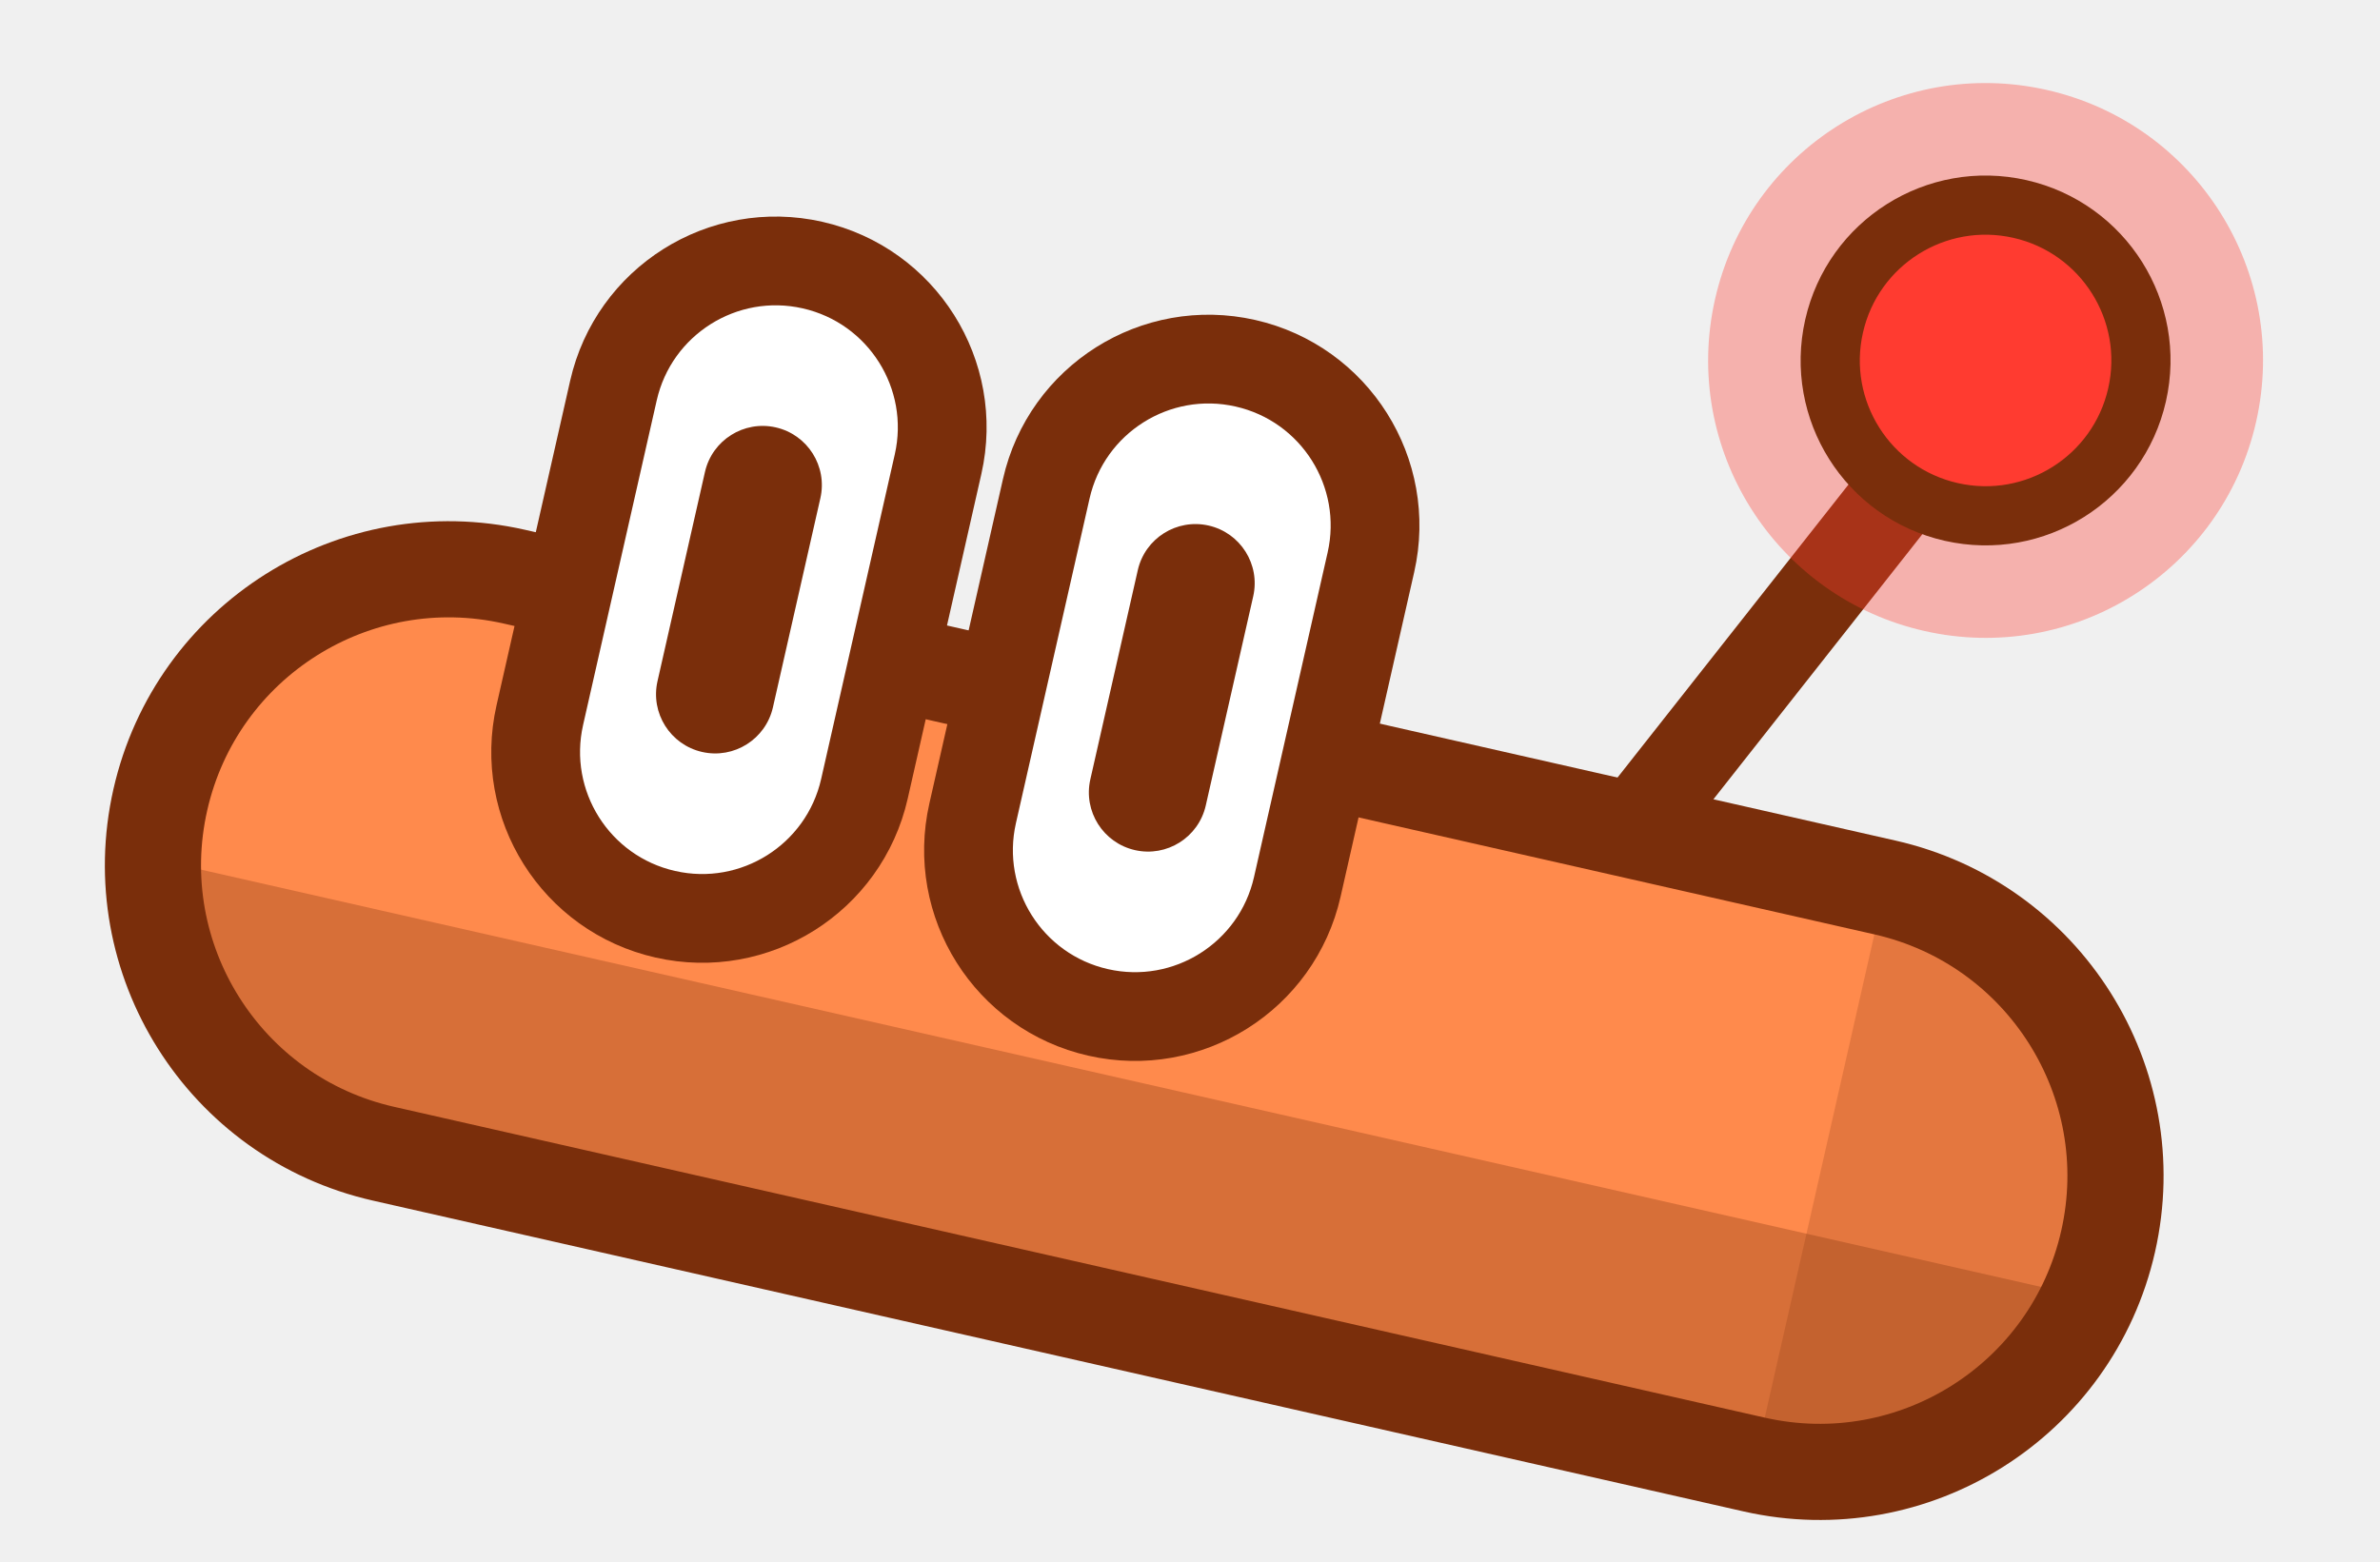
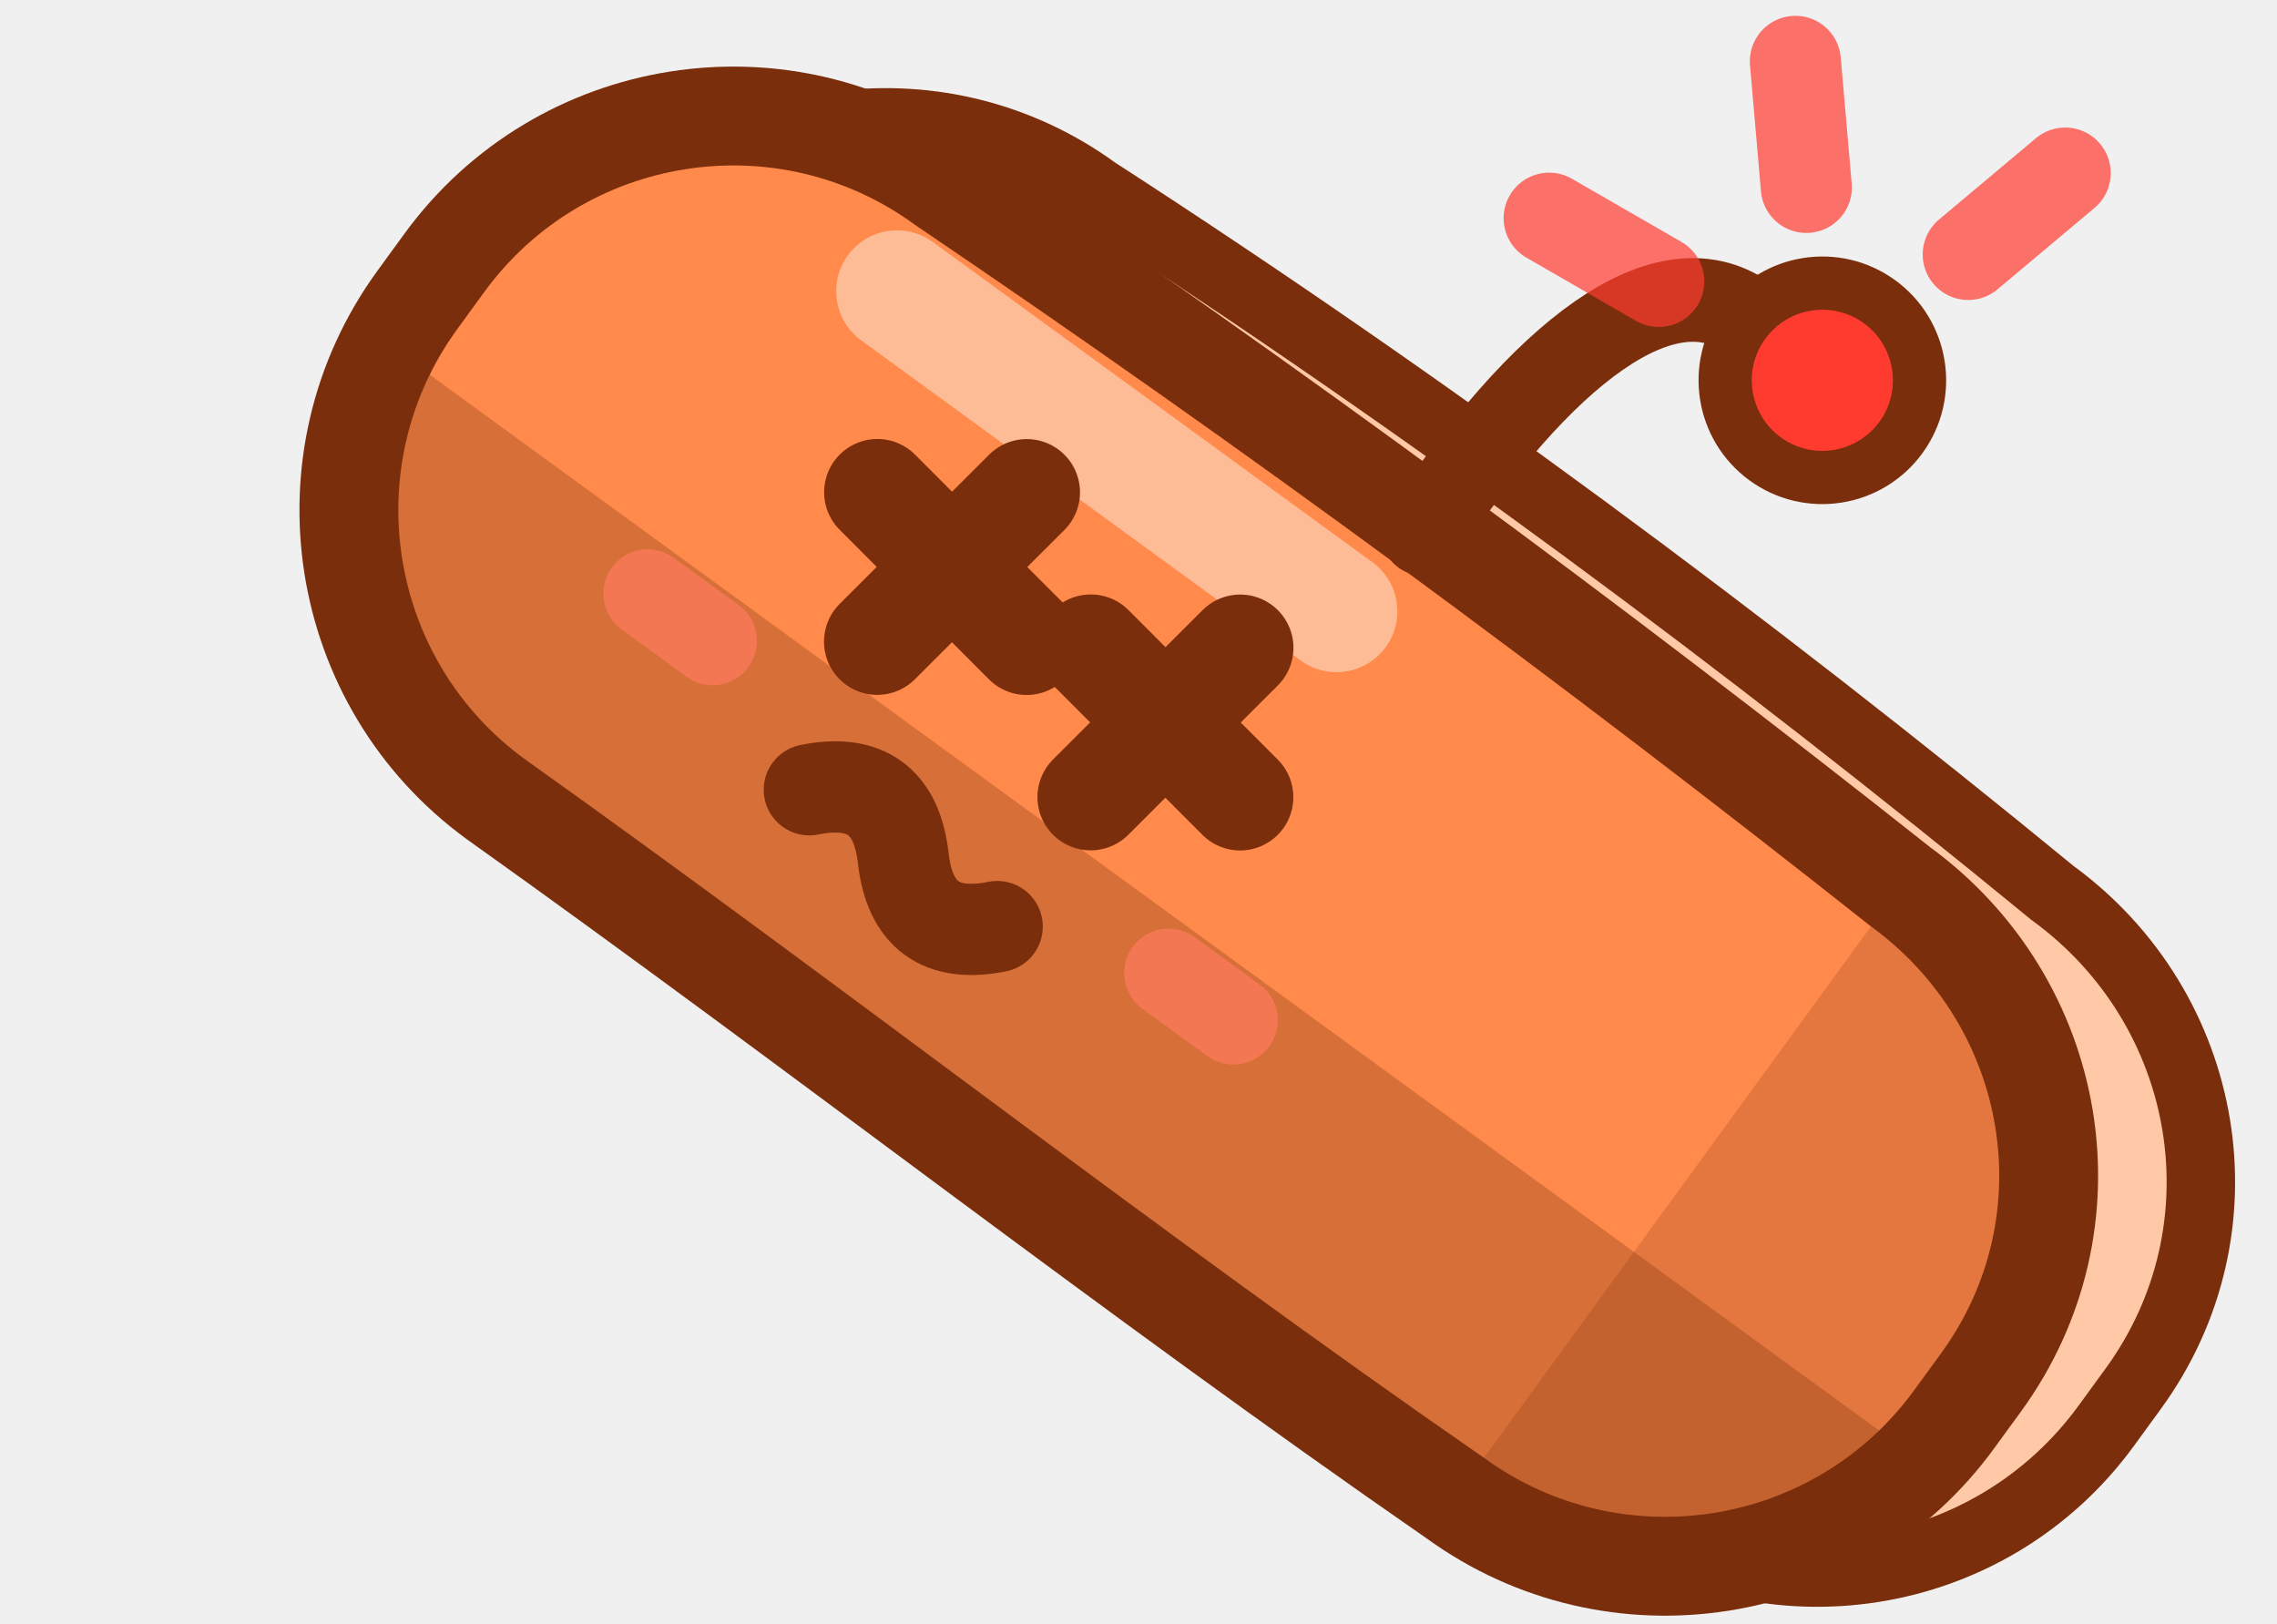
- <svg xmlns="http://www.w3.org/2000/svg" width="27.43" height="18" viewBox="0 -2 64 42" fill="none">
-   <rect x="3" y="22" width="54" height="16" rx="8" fill="#FF8A4C" transform="matrix(0.97 0.22 -0.22 0.97 8 -10.25)" />
-   <path d="M56.84 31.6 C56.08 35.32 52.8 38 49 38 L11 38 C7.2 38 3.92 35.32 3.16 31.6 Z" fill="#7A2E0B" opacity="0.3" transform="matrix(0.97 0.22 -0.22 0.97 8 -10.25)" />
-   <path d="M49 22 L49 22 C53.42 22 57 25.58 57 30 C57 34.42 53.42 38 49 38 Z" fill="#7A2E0B" opacity="0.2" transform="matrix(0.97 0.22 -0.22 0.97 8 -10.25)" />
-   <rect x="3" y="22" width="54" height="16" rx="8" stroke="#7A2E0B" stroke-width="2.6" stroke-linecap="round" stroke-linejoin="round" transform="matrix(0.97 0.22 -0.22 0.97 8 -10.25)" />
-   <path d="M42 22 L47 11.5" stroke="#7A2E0B" stroke-width="2.4" stroke-linecap="round" stroke-linejoin="round" transform="matrix(0.97 0.22 -0.22 0.97 8 -10.25)" />
-   <circle cx="48.5" cy="7.5" r="7.5" fill="#FF3B30" opacity="0.35" transform="matrix(0.97 0.22 -0.22 0.97 8 -10.25)" />
-   <circle cx="48.5" cy="7.5" r="4.2" fill="#FF3B30" transform="matrix(0.97 0.22 -0.22 0.97 8 -10.25)" />
-   <circle cx="48.5" cy="7.5" r="4.2" stroke="#7A2E0B" stroke-width="1.6" stroke-linecap="round" stroke-linejoin="round" transform="matrix(0.97 0.22 -0.22 0.97 8 -10.25)" />
-   <rect x="12.5" y="12" width="9" height="18" rx="4.5" fill="#FFFFFF" transform="matrix(0.97 0.22 -0.22 0.97 8 -10.25)" />
-   <rect x="12.5" y="12" width="9" height="18" rx="4.5" stroke="#7A2E0B" stroke-width="2.4" stroke-linecap="round" stroke-linejoin="round" transform="matrix(0.97 0.22 -0.22 0.97 8 -10.25)" />
-   <rect x="15.4" y="16.5" width="3.2" height="9" rx="1.6" fill="#7A2E0B" transform="matrix(0.97 0.22 -0.22 0.97 8 -10.25)" />
-   <rect x="24.5" y="12" width="9" height="18" rx="4.5" fill="#FFFFFF" transform="matrix(0.97 0.22 -0.22 0.97 8 -10.25)" />
-   <rect x="24.5" y="12" width="9" height="18" rx="4.5" stroke="#7A2E0B" stroke-width="2.4" stroke-linecap="round" stroke-linejoin="round" transform="matrix(0.97 0.22 -0.22 0.97 8 -10.25)" />
-   <rect x="27.4" y="16.5" width="3.2" height="9" rx="1.6" fill="#7A2E0B" transform="matrix(0.97 0.22 -0.22 0.97 8 -10.25)" />
+ <svg xmlns="http://www.w3.org/2000/svg" width="25.25" height="18" viewBox="4 23 108 77" fill="none">
+   <path d="M32.92 57 C51.64 55.96 70.36 56.12 89.08 57.2 C98.42 57.2 106 64.58 106 73.92 L106 76.08 C106 85.42 98.42 93 89.08 93 C70.36 93.45 51.64 92.8 32.92 93 C23.58 93 16 85.42 16 76.08 L16 73.92 C16 64.58 23.58 57 32.92 57 Z" fill="#FFC9A8" transform="matrix(0.81 0.59 -0.59 0.81 62.94 -33.54)" />
+   <path d="M32.92 57 C51.64 55.96 70.36 56.12 89.08 57.2 C98.42 57.2 106 64.58 106 73.92 L106 76.08 C106 85.42 98.42 93 89.08 93 C70.36 93.45 51.64 92.8 32.92 93 C23.58 93 16 85.42 16 76.08 L16 73.92 C16 64.58 23.58 57 32.92 57 Z" stroke="#7A2E0B" stroke-width="3.24" stroke-linecap="round" stroke-linejoin="round" transform="matrix(0.81 0.59 -0.59 0.81 62.94 -33.54)" />
+   <path d="M26.92 61 C45.64 60.35 64.36 60.45 83.08 61.2 C92.42 61.2 100 68.58 100 77.92 L100 80.08 C100 89.42 92.42 97 83.08 97 C64.36 97.45 45.64 96.8 26.92 97 C17.58 97 10 89.42 10 80.08 L10 77.92 C10 68.58 17.58 61 26.92 61 Z" fill="#FF8A4C" transform="matrix(0.81 0.59 -0.59 0.81 62.94 -33.54)" />
+   <path d="M99.81 82.6 C98.56 90.88 91.45 97 83.08 97 L26.92 97 C18.55 97 11.44 90.88 10.19 82.6 Z" fill="#7A2E0B" opacity="0.3" transform="matrix(0.81 0.59 -0.59 0.81 62.94 -33.54)" />
+   <path d="M83.08 61 L83.08 61 C92.42 61 100 68.58 100 77.92 L100 80.08 C100 89.42 92.42 97 83.08 97 Z" fill="#7A2E0B" opacity="0.2" transform="matrix(0.81 0.59 -0.59 0.81 62.94 -33.54)" />
+   <rect x="25.23" y="63.5" width="31.5" height="5.76" rx="2.88" fill="#FBF7EF" opacity="0.45" transform="matrix(0.81 0.59 -0.59 0.81 62.94 -33.54)" />
+   <path d="M26.92 61 C45.64 60.35 64.36 60.45 83.08 61.2 C92.42 61.2 100 68.58 100 77.92 L100 80.08 C100 89.42 92.42 97 83.08 97 C64.36 97.45 45.64 96.8 26.92 97 C17.58 97 10 89.42 10 80.08 L10 77.92 C10 68.58 17.58 61 26.92 61 Z" stroke="#7A2E0B" stroke-width="4.68" stroke-linecap="round" stroke-linejoin="round" transform="matrix(0.81 0.59 -0.59 0.81 62.94 -33.54)" />
+   <path d="M55 61 C54.5 51 56.5 43.5 61.6 43.7" stroke="#7A2E0B" stroke-width="3.96" stroke-linecap="round" stroke-linejoin="round" transform="matrix(0.81 0.59 -0.59 0.81 62.94 -33.54)" />
+   <circle cx="66" cy="44" r="4.6" fill="#FF3B30" transform="matrix(0.81 0.59 -0.59 0.81 62.94 -33.54)" />
+   <circle cx="66" cy="44" r="4.6" stroke="#7A2E0B" stroke-width="2.52" stroke-linecap="round" stroke-linejoin="round" transform="matrix(0.81 0.59 -0.59 0.81 62.94 -33.54)" />
+   <rect x="24.9" y="82.8" width="8" height="4.2" rx="2.1" fill="#FF7A5C" opacity="0.7" transform="matrix(0.81 0.59 -0.59 0.81 62.94 -33.54)" />
+   <rect x="55.4" y="82.8" width="8" height="4.2" rx="2.1" fill="#FF7A5C" opacity="0.7" transform="matrix(0.81 0.59 -0.59 0.81 62.94 -33.54)" />
+   <path d="M32.96 74.62 L42.84 76.18 M38.68 70.46 L37.12 80.34" stroke="#7A2E0B" stroke-width="5.04" stroke-linecap="round" stroke-linejoin="round" transform="matrix(0.81 0.59 -0.59 0.81 62.94 -33.54)" />
+   <path d="M45.46 74.62 L55.34 76.18 M51.18 70.46 L49.62 80.34" stroke="#7A2E0B" stroke-width="5.04" stroke-linecap="round" stroke-linejoin="round" transform="matrix(0.81 0.59 -0.59 0.81 62.94 -33.54)" />
+   <path d="M38.65 87.9 Q41.4 84.9 44.15 87.9 Q46.9 90.9 49.65 87.9" stroke="#7A2E0B" stroke-width="4.32" stroke-linecap="round" stroke-linejoin="round" transform="matrix(0.81 0.59 -0.59 0.81 62.94 -33.54)" />
+   <path d="M82.68 36.35 L77.48 33.35" stroke="#FF3B30" stroke-width="4.32" stroke-linecap="round" stroke-linejoin="round" opacity="0.7" />
+   <path d="M89.68 31.89 L89.16 25.91" stroke="#FF3B30" stroke-width="4.32" stroke-linecap="round" stroke-linejoin="round" opacity="0.7" />
+   <path d="M97.36 35.07 L101.96 31.21" stroke="#FF3B30" stroke-width="4.32" stroke-linecap="round" stroke-linejoin="round" opacity="0.7" />
</svg>
